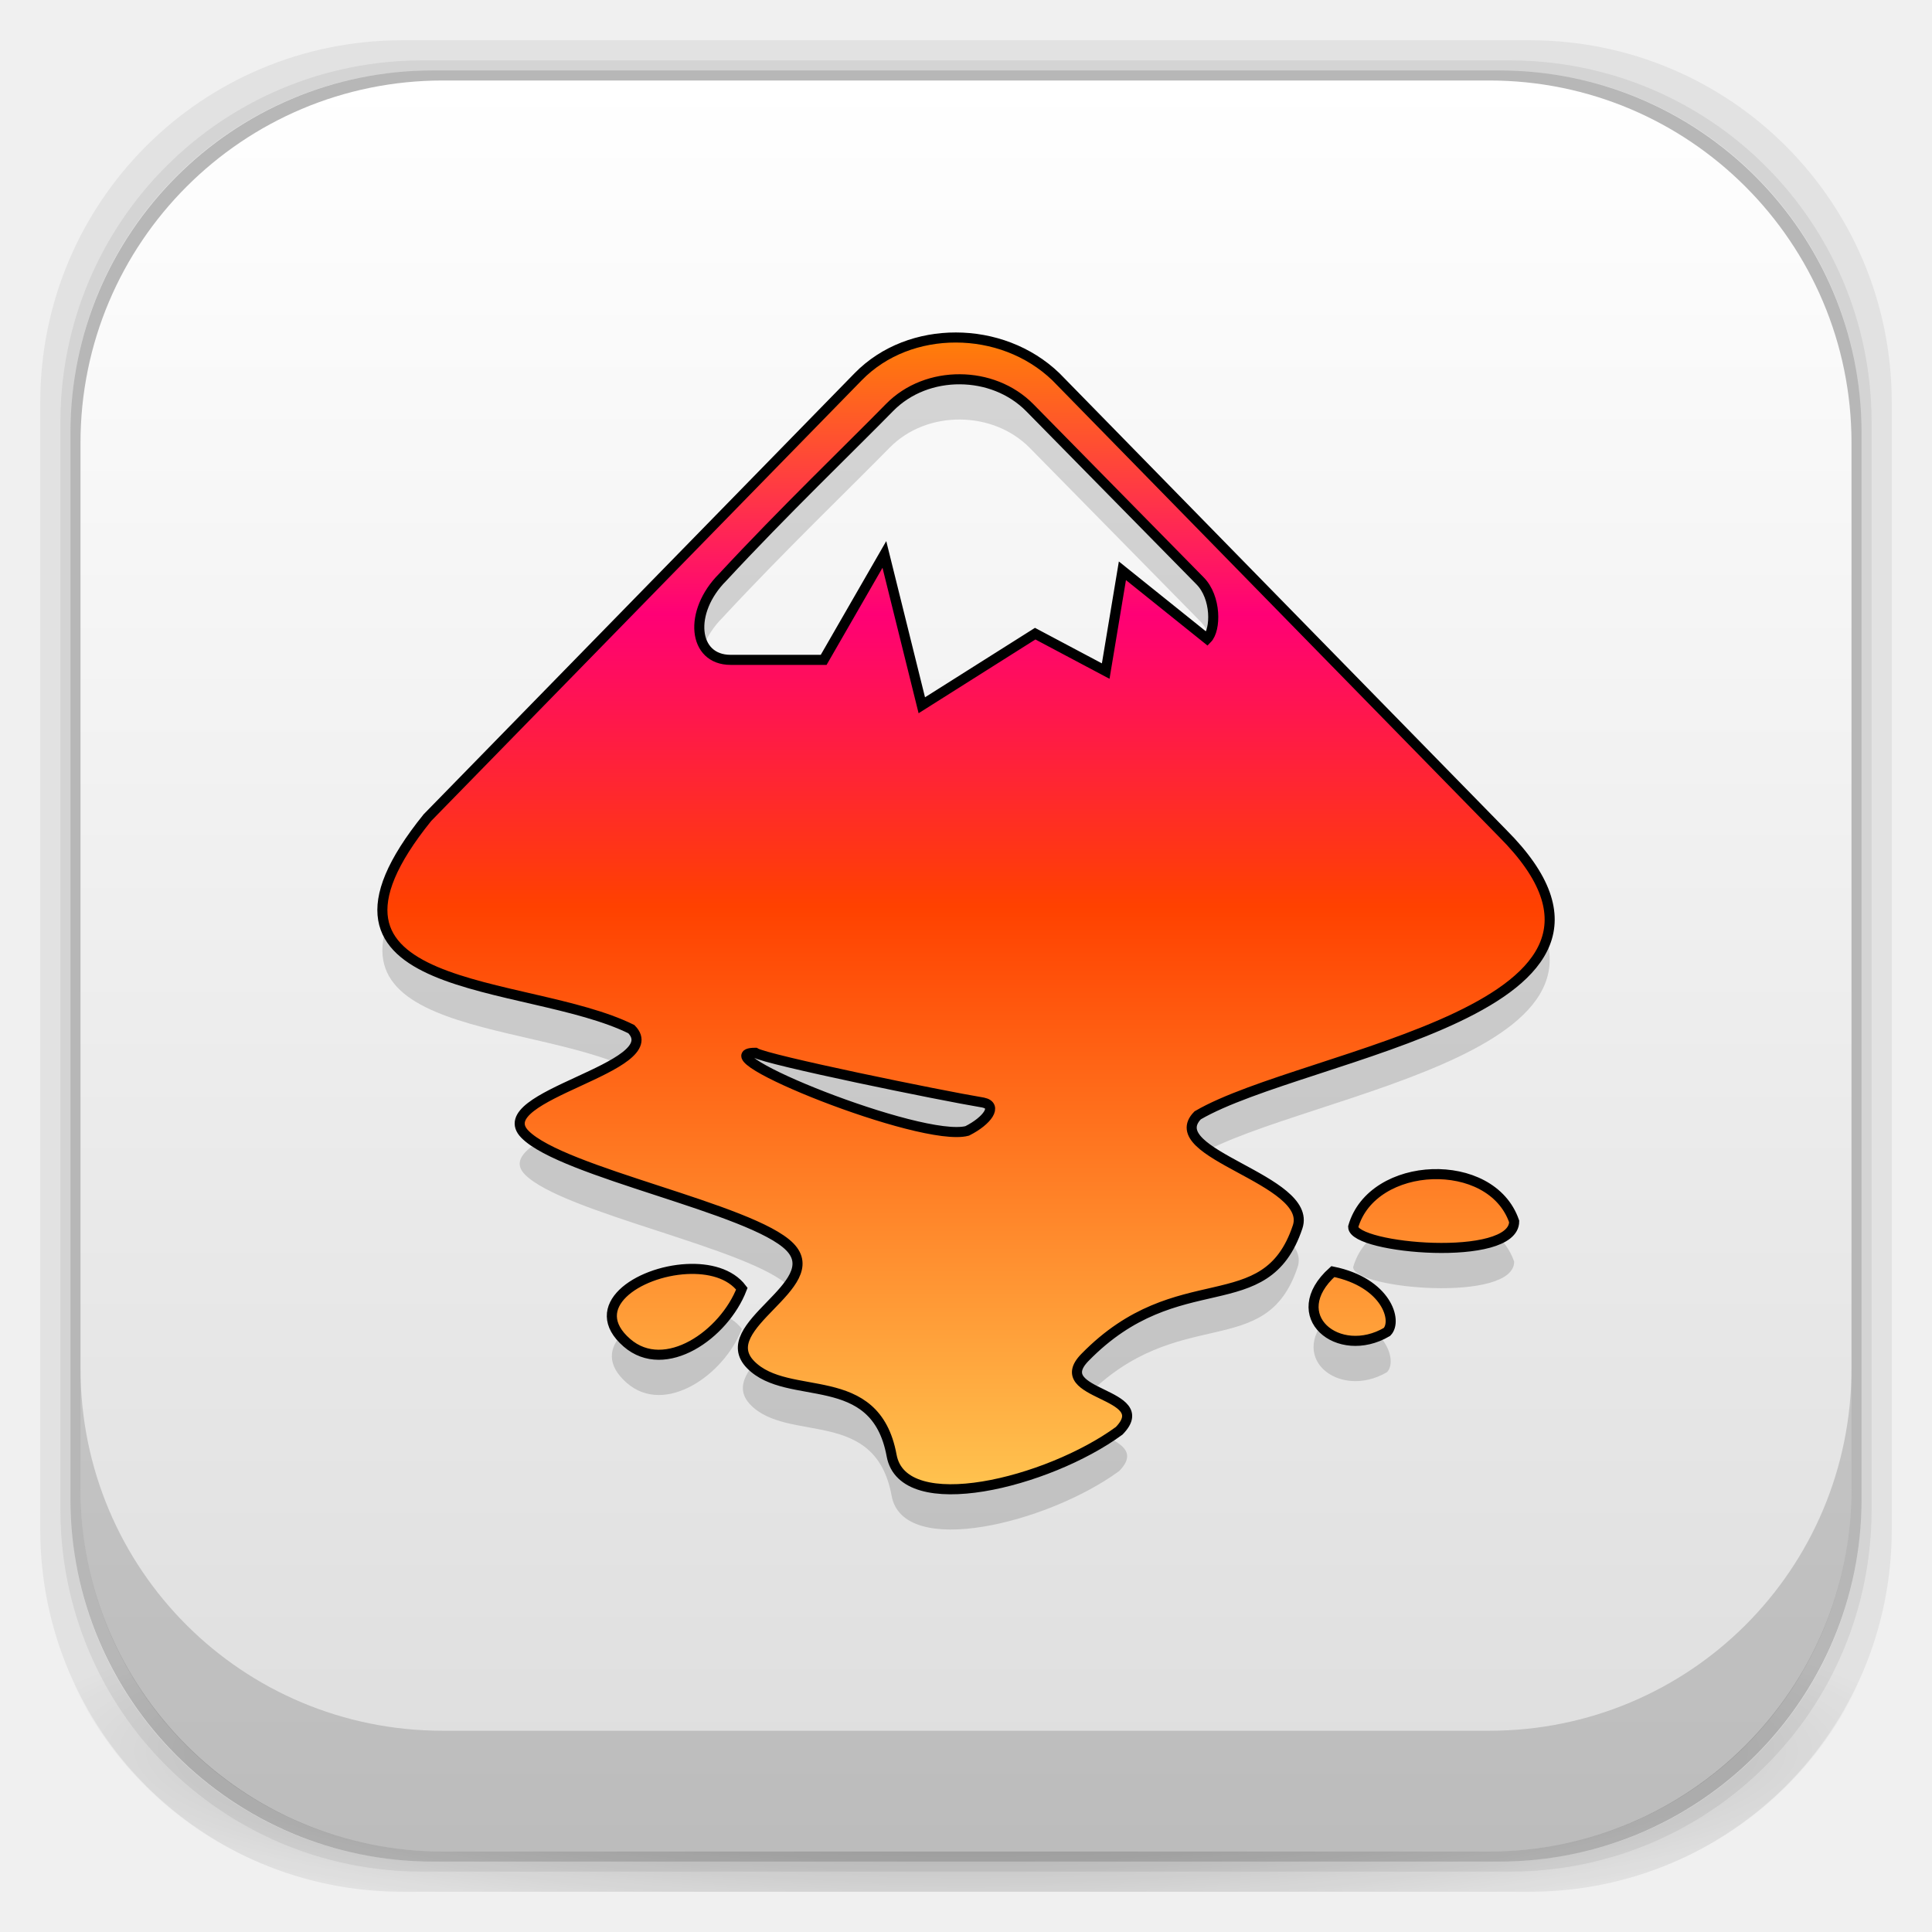
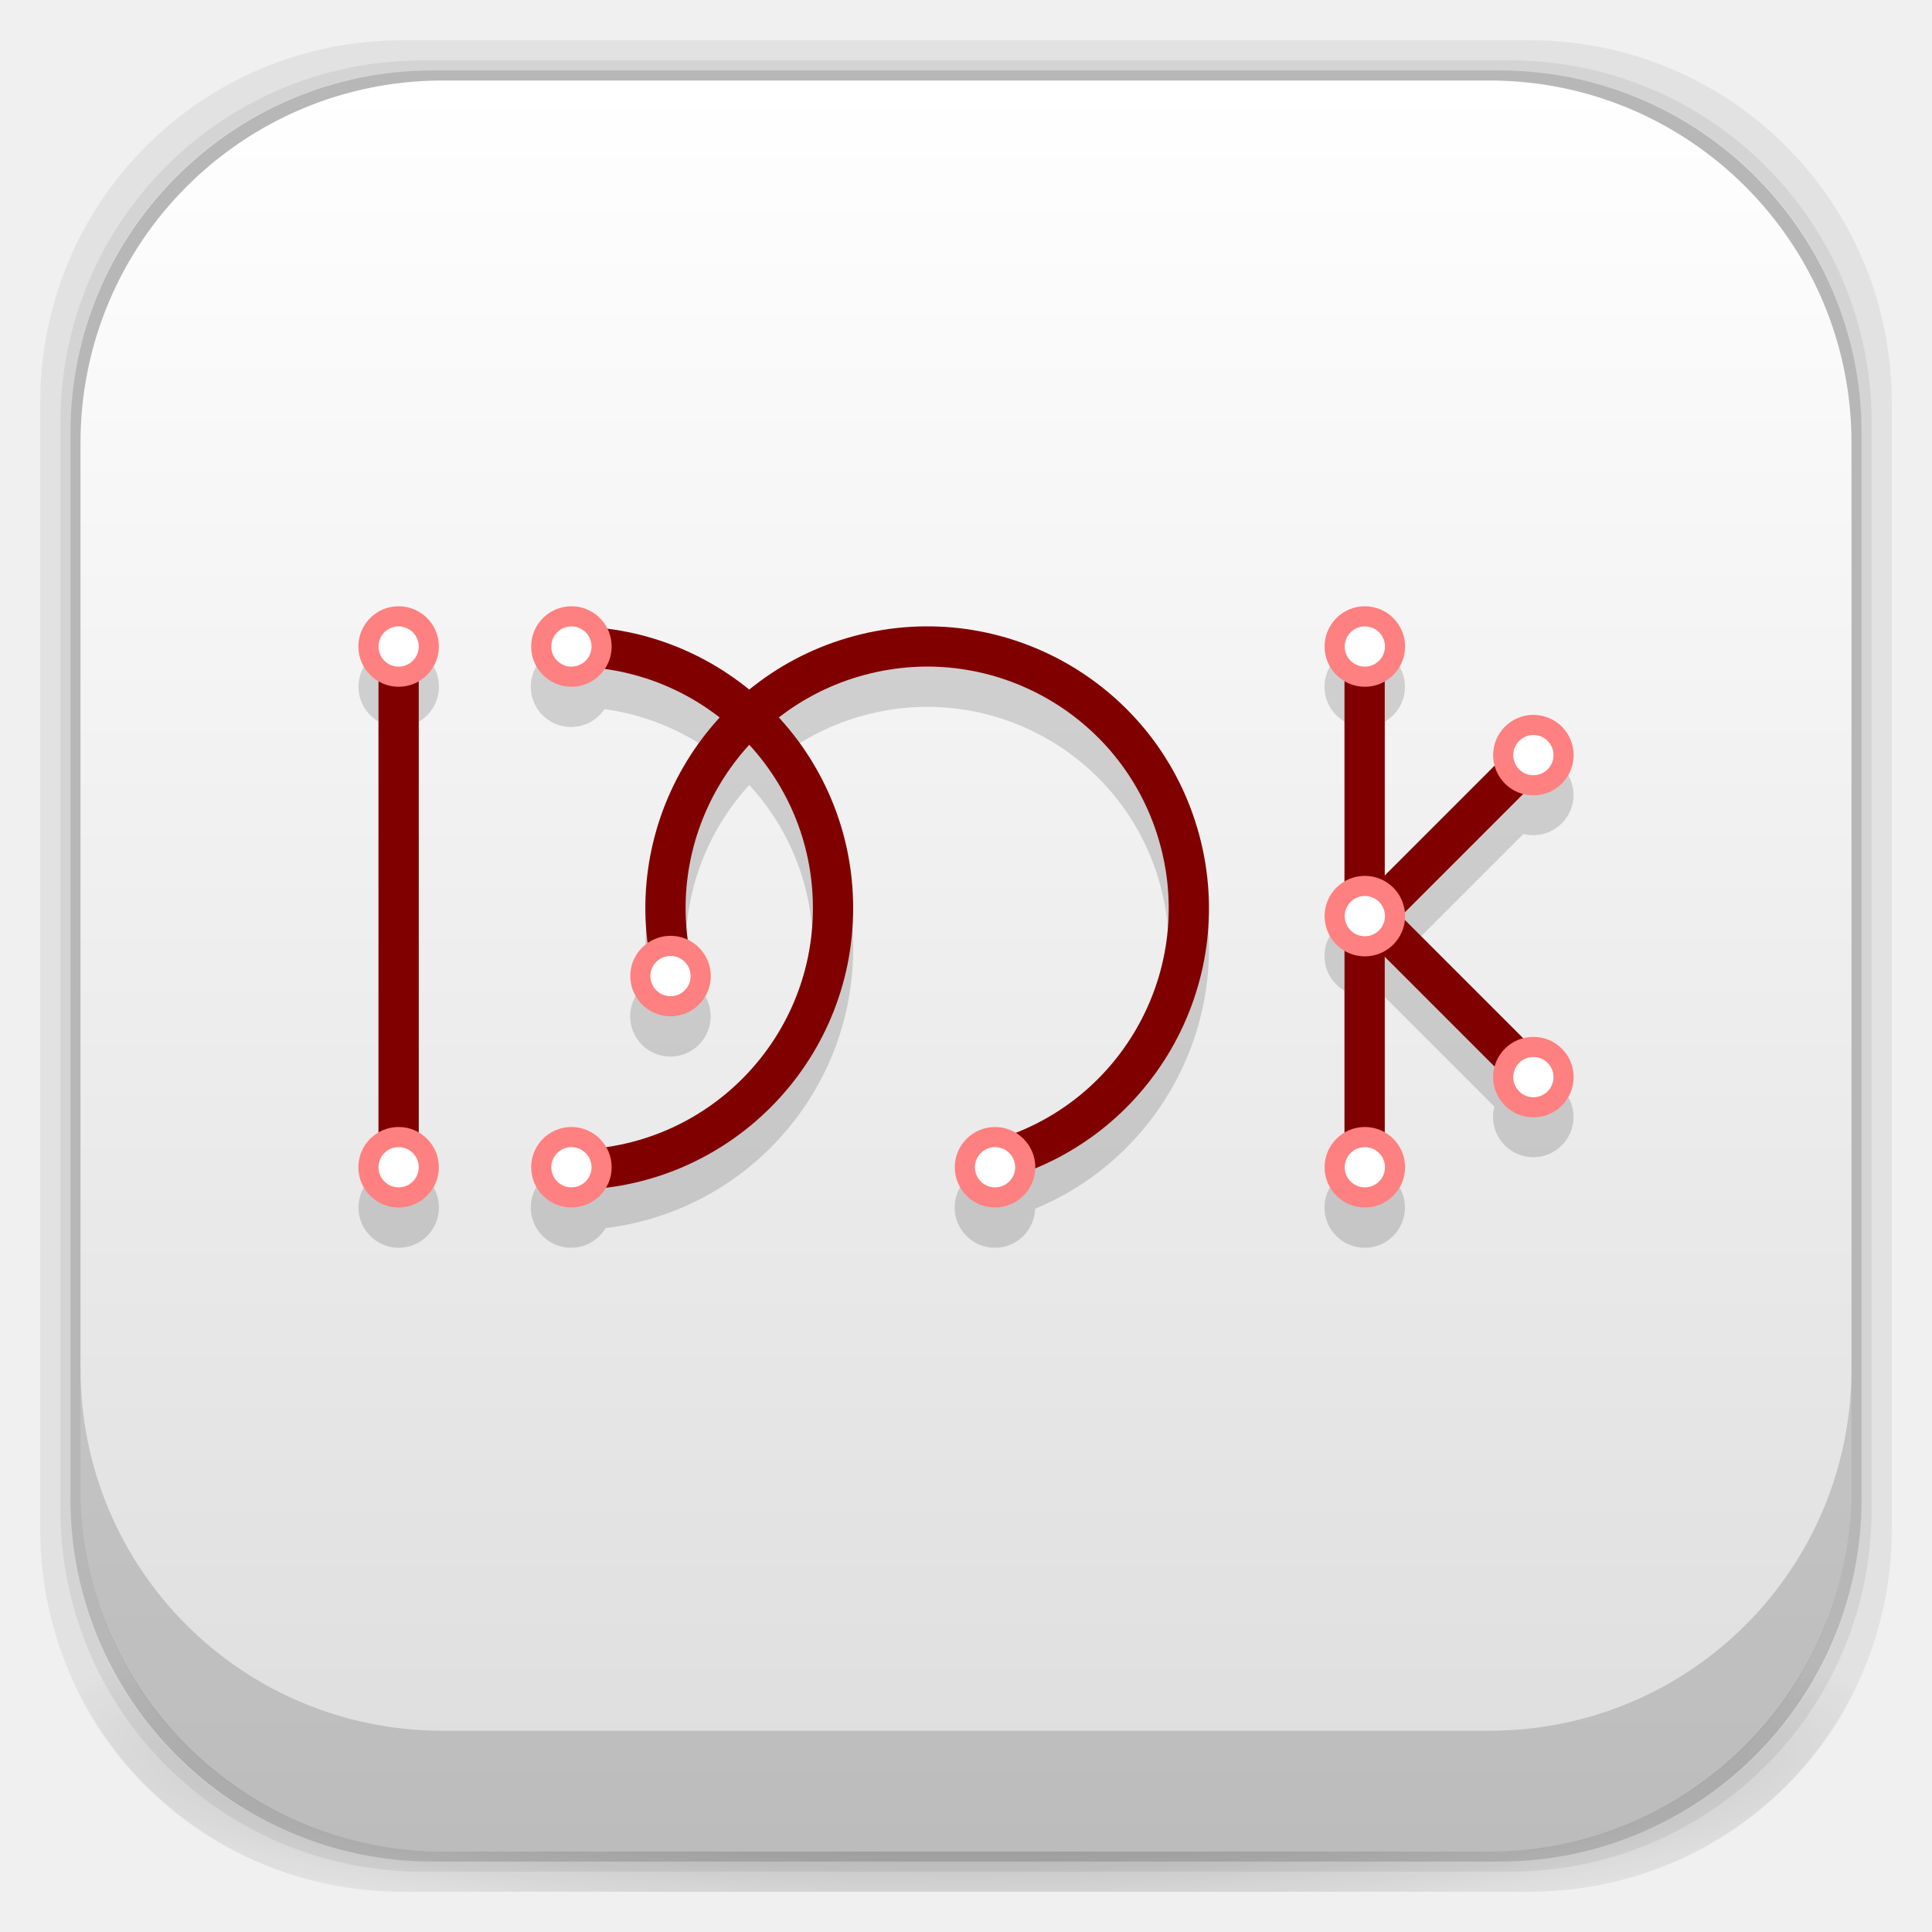
<svg xmlns="http://www.w3.org/2000/svg" xmlns:xlink="http://www.w3.org/1999/xlink" width="48" height="48" id="svg4230" version="1.1">
  <defs id="defs4232">
    <linearGradient id="linearGradient3082">
      <stop style="stop-color:#ffc34f;stop-opacity:1;" offset="0" id="stop3084" />
      <stop id="stop3090" offset="0.5" style="stop-color:#ff4100;stop-opacity:1;" />
      <stop style="stop-color:#ff0076;stop-opacity:1;" offset="0.75" id="stop3092" />
      <stop style="stop-color:#ff8700;stop-opacity:1;" offset="1" id="stop3086" />
    </linearGradient>
    <linearGradient id="linearGradient4524">
      <stop style="stop-color:#dddddd;stop-opacity:1;" offset="0" id="stop4526" />
      <stop style="stop-color:#ffffff;stop-opacity:1;" offset="1" id="stop4528" />
    </linearGradient>
    <linearGradient id="linearGradient4512">
      <stop style="stop-color:#d9d2d1;stop-opacity:1;" offset="0" id="stop4514" />
      <stop style="stop-color:#fefcfc;stop-opacity:1;" offset="1" id="stop4516" />
    </linearGradient>
    <linearGradient id="linearGradient4243">
      <stop style="stop-color:#000000;stop-opacity:1;" offset="0" id="stop4245" />
      <stop style="stop-color:#000000;stop-opacity:0;" offset="1" id="stop4247" />
    </linearGradient>
    <linearGradient id="linearGradient4216">
      <stop style="stop-color:#a0c4e6;stop-opacity:1;" offset="0" id="stop4218" />
      <stop style="stop-color:#d0e2f1;stop-opacity:1;" offset="1" id="stop4220" />
    </linearGradient>
    <linearGradient id="linearGradient4208">
      <stop style="stop-color:#70a3d6;stop-opacity:1;" offset="0" id="stop4210" />
      <stop style="stop-color:#88b6e1;stop-opacity:1;" offset="1" id="stop4212" />
    </linearGradient>
    <linearGradient id="linearGradient4200">
      <stop style="stop-color:#427dbe;stop-opacity:1;" offset="0" id="stop4202" />
      <stop style="stop-color:#739bd1;stop-opacity:1;" offset="1" id="stop4204" />
    </linearGradient>
    <linearGradient id="linearGradient4192">
      <stop style="stop-color:#4970a4;stop-opacity:1;" offset="0" id="stop4194" />
      <stop style="stop-color:#6090c0;stop-opacity:1;" offset="1" id="stop4196" />
    </linearGradient>
    <radialGradient xlink:href="#linearGradient3688-166-749-5-9-1" id="radialGradient4351" gradientUnits="userSpaceOnUse" gradientTransform="matrix(2.320171,0,0,0.4,28.61784,28.6)" cx="4.993" cy="43.5" fx="4.993" fy="43.5" r="2.5" />
    <linearGradient id="linearGradient3688-166-749-5-9-1">
      <stop id="stop2883-0-2-9" style="stop-color:#181818;stop-opacity:1" offset="0" />
      <stop id="stop2885-5-3-8" style="stop-color:#181818;stop-opacity:0" offset="1" />
    </linearGradient>
    <linearGradient id="linearGradient3688-464-309-8-9-4">
      <stop id="stop2889-9-9-1" style="stop-color:#181818;stop-opacity:1" offset="0" />
      <stop id="stop2891-4-2-9" style="stop-color:#181818;stop-opacity:0" offset="1" />
    </linearGradient>
    <linearGradient id="linearGradient3702-501-757-0-4-0">
      <stop id="stop2895-0-2-1" style="stop-color:#181818;stop-opacity:0" offset="0" />
      <stop id="stop2897-2-8-2" style="stop-color:#181818;stop-opacity:1" offset="0.5" />
      <stop id="stop2899-6-1-6" style="stop-color:#181818;stop-opacity:0" offset="1" />
    </linearGradient>
    <linearGradient id="linearGradient3811-3">
      <stop style="stop-color:#000000;stop-opacity:1;" offset="0" id="stop3813-0" />
      <stop style="stop-color:#000000;stop-opacity:0;" offset="1" id="stop3815-0" />
    </linearGradient>
    <clipPath id="clipPath-887332295">
      <g id="g3945" transform="translate(0,-1004.362)">
        <rect id="rect3947" fill="#1890d0" width="46" height="46" x="1" y="1005.36" rx="4" />
      </g>
    </clipPath>
    <clipPath id="clipPath-867792831">
      <g id="g3940" transform="translate(0,-1004.362)">
        <rect id="rect3942" fill="#1890d0" width="46" height="46" x="1" y="1005.36" rx="4" />
      </g>
    </clipPath>
    <linearGradient gradientTransform="translate(-47.99779,0.00221467)" gradientUnits="userSpaceOnUse" x2="47" x1="1" id="linearGradient3764">
      <stop id="stop3935" stop-opacity="1" stop-color="#e4e4e4" />
      <stop id="stop3937" stop-opacity="1" stop-color="#eee" offset="1" />
    </linearGradient>
    <radialGradient xlink:href="#linearGradient4243" id="radialGradient4274" gradientUnits="userSpaceOnUse" gradientTransform="matrix(1.043478,0,0,0.1956518,-1.04348,35.18481)" cx="24" cy="42.5" fx="24" fy="42.5" r="23" />
    <linearGradient xlink:href="#linearGradient4524" id="linearGradient4530" x1="24" y1="46" x2="24" y2="2" gradientUnits="userSpaceOnUse" />
    <linearGradient xlink:href="#linearGradient4512" id="linearGradient4554" gradientUnits="userSpaceOnUse" x1="12.5" y1="28" x2="12.5" y2="17" />
-     <linearGradient xlink:href="#linearGradient3082" id="linearGradient3088" x1="24" y1="37" x2="24" y2="8" gradientUnits="userSpaceOnUse" />
+     <linearGradient xlink:href="#linearGradient3082" id="linearGradient3088" x1="24" y1="37" x2="24" y2="8" gradientUnits="userSpaceOnUse" gradientTransform="translate(60,0)" />
  </defs>
  <g id="layer3" style="display:inline">
    <path style="opacity:0.06;fill:#000000;fill-opacity:1;stroke:none" d="M 10,1 C 5.014,1 1,5.014 1,10 l 0,28 c 0,4.986 4.014,9 9,9 l 28,0 c 4.986,0 9,-4.014 9,-9 L 47,10 C 47,5.014 42.986,1 38,1 L 10,1 z m 0.5,0.5 27,0 c 4.986,0 9,4.014 9,9 l 0,27 c 0,4.986 -4.014,9 -9,9 l -27,0 c -4.986,0 -9,-4.014 -9,-9 l 0,-27 c 0,-4.986 4.014,-9 9,-9 z" id="rect3829" />
    <path style="opacity:0.12;fill:#000000;fill-opacity:1;stroke:none" d="m 10.5,1.5 c -4.986,0 -9,4.014 -9,9 l 0,27 c 0,4.986 4.014,9 9,9 l 27,0 c 4.986,0 9,-4.014 9,-9 l 0,-27 c 0,-4.986 -4.014,-9 -9,-9 l -27,0 z m 0.25,0.25 26.5,0 c 4.986,0 9,4.014 9,9 l 0,26.5 c 0,4.986 -4.014,9 -9,9 l -26.5,0 c -4.986,0 -9,-4.014 -9,-9 l 0,-26.5 c 0,-4.986 4.014,-9 9,-9 z" id="rect3827" />
    <rect style="opacity:0.24;fill:#000000;fill-opacity:1;stroke:none" id="rect3038-4" width="44.5" height="44.5" x="1.75" y="1.75" ry="9" rx="9" />
  </g>
  <g id="layer6" style="display:inline">
    <path style="opacity:0.3;fill:url(#radialGradient4274);fill-opacity:1;stroke:none" d="M 1.031,39 C 1.519,43.519 5.347,47 10,47 l 28,0 c 4.653,0 8.481,-3.481 8.969,-8 l -45.938,0 z" id="rect4241" />
  </g>
  <g id="layer2" style="display:inline">
    <rect style="fill:url(#linearGradient4530);fill-opacity:1;stroke:none" id="rect3038" width="44" height="44" x="2" y="2" ry="9" rx="9" />
-     <path style="fill:#000000;fill-opacity:1;opacity:0.15" id="path3105" d="m 23.75,9.385 c -0.897,-0.002 -1.786,0.317 -2.429,0.975 L 10.62,21.313 c -3.617,4.479 2.46,3.965 5.066,5.256 0.935,0.955 -3.581,1.653 -2.646,2.61 0.935,0.955 5.647,1.844 6.583,2.799 0.935,0.955 -1.91,1.97 -0.975,2.926 0.935,0.955 3.099,0.052 3.504,2.258 0.288,1.576 3.889,0.677 5.653,-0.614 0.935,-0.956 -1.784,-0.869 -0.849,-1.824 2.324,-2.377 4.487,-0.86 5.283,-3.242 0.393,-1.177 -3.42,-1.817 -2.483,-2.772 2.689,-1.571 11.987,-2.597 7.576,-7.007 L 26.233,10.36 C 25.554,9.708 24.646,9.386 23.75,9.385 z m 0.099,1.038 c 0.64,0.003 1.274,0.239 1.734,0.704 l 4.235,4.307 c 0.402,0.41 0.396,1.207 0.172,1.436 l -2.104,-1.689 -0.415,2.492 -1.752,-0.93 -2.817,1.779 -0.93,-3.747 -1.508,2.619 -2.312,0 c -0.942,0 -1.054,-1.194 -0.199,-2.05 1.495,-1.614 3.212,-3.264 4.145,-4.217 0.469,-0.479 1.112,-0.708 1.752,-0.704 z m -5.084,16.733 c 0.286,0.178 4.604,1.062 5.662,1.237 0.367,0.077 0.108,0.449 -0.397,0.704 -1.14,0.303 -6.659,-1.941 -5.265,-1.941 z m 16.823,3.016 c -0.871,0.03 -1.732,0.475 -1.969,1.309 0,0.543 4,0.892 4,-0.135 -0.285,-0.826 -1.161,-1.204 -2.032,-1.174 z m -18.53,2.357 c -1.213,0.064 -2.516,0.936 -1.481,1.833 0.948,0.82 2.414,-0.201 2.854,-1.345 -0.287,-0.381 -0.821,-0.517 -1.373,-0.488 z m 16.056,0.063 c -1.222,1.096 0.141,2.207 1.345,1.499 0.269,-0.273 -0.011,-1.226 -1.345,-1.499 z" />
-     <path d="m 23.75,8.385 c -0.897,-0.002 -1.786,0.317 -2.429,0.975 L 10.62,20.313 c -3.617,4.479 2.46,3.965 5.066,5.256 0.935,0.955 -3.581,1.653 -2.646,2.61 0.935,0.955 5.647,1.844 6.583,2.799 0.935,0.955 -1.91,1.97 -0.975,2.926 0.935,0.955 3.099,0.052 3.504,2.258 0.288,1.576 3.889,0.677 5.653,-0.614 0.935,-0.956 -1.784,-0.869 -0.849,-1.824 2.324,-2.377 4.487,-0.86 5.283,-3.242 0.393,-1.177 -3.42,-1.817 -2.483,-2.772 2.689,-1.571 11.987,-2.597 7.576,-7.007 L 26.233,9.36 C 25.554,8.708 24.646,8.386 23.75,8.385 z m 0.099,1.038 c 0.64,0.003 1.274,0.239 1.734,0.704 l 4.235,4.307 c 0.402,0.41 0.396,1.207 0.172,1.436 l -2.104,-1.689 -0.415,2.492 -1.752,-0.93 -2.817,1.779 -0.93,-3.747 -1.508,2.619 -2.312,0 c -0.942,0 -1.054,-1.194 -0.199,-2.05 1.495,-1.614 3.212,-3.264 4.145,-4.217 0.469,-0.479 1.112,-0.708 1.752,-0.704 z M 18.765,26.156 c 0.286,0.178 4.604,1.062 5.662,1.237 0.367,0.077 0.108,0.449 -0.397,0.704 -1.14,0.303 -6.659,-1.941 -5.265,-1.941 z m 16.823,3.016 c -0.871,0.03 -1.732,0.475 -1.969,1.309 0,0.543 4,0.892 4,-0.135 -0.285,-0.826 -1.161,-1.204 -2.032,-1.174 z m -18.53,2.357 c -1.213,0.064 -2.516,0.936 -1.481,1.833 0.948,0.82 2.414,-0.201 2.854,-1.345 -0.287,-0.381 -0.821,-0.517 -1.373,-0.488 z m 16.056,0.063 c -1.222,1.096 0.141,2.207 1.345,1.499 0.269,-0.273 -0.011,-1.226 -1.345,-1.499 z" id="path5" style="fill:url(#linearGradient3088);fill-opacity:1;stroke:#000000;stroke-width:0.25;stroke-miterlimit:4;stroke-dasharray:none" />
+     <g id="g4176" style="opacity:0.15" transform="translate(0,26.9375)">
+       <path style="fill:#000000;stroke:#000000;stroke-width:1;stroke-linecap:butt;stroke-linejoin:miter;stroke-miterlimit:4;stroke-opacity:1;stroke-dasharray:none" d="m 9.903,-10.027 0,13.304" id="path4013" />
+       <path style="fill:none;stroke:#000000;stroke-width:1;stroke-miterlimit:4" d="m 14.197,3.125 c 3.59,0 6.5,-2.91 6.5,-6.5 0,-3.59 -2.91,-6.5 -6.5,-6.5" id="path4015" />
+       <path style="fill:none;stroke:#000000;stroke-width:1;stroke-miterlimit:4" d="m 24.718,2.904 c 3.468,-0.929 5.525,-4.493 4.596,-7.961 -0.929,-3.468 -4.493,-5.525 -7.961,-4.596 -3.468,0.929 -5.525,4.493 -4.596,7.961" id="path4017" />
+       <path id="path4019" d="m 33.903,-10.027 0,13.304" style="fill:#000000;stroke:#000000;stroke-width:1;stroke-linecap:butt;stroke-linejoin:miter;stroke-miterlimit:4;stroke-opacity:1;stroke-dasharray:none" />
+       <path style="fill:#000000;stroke:#000000;stroke-width:1;stroke-linecap:butt;stroke-linejoin:miter;stroke-miterlimit:4;stroke-opacity:1;stroke-dasharray:none" d="m 38.205,-7.281 -4.604,4.604" id="path4021" />
+       <path id="path4023" d="m 33.602,-3.677 4.604,4.604" style="fill:#000000;stroke:#000000;stroke-width:1;stroke-linecap:butt;stroke-linejoin:miter;stroke-miterlimit:4;stroke-opacity:1;stroke-dasharray:none" />
+       <path id="path4027" d="m 9.906,-10.875 c -0.552,0 -1,0.448 -1,1 0,0.552 0.448,1 1,1 0.552,0 1,-0.448 1,-1 0,-0.552 -0.448,-1 -1,-1 z m 4.281,0 c -0.552,0 -1,0.448 -1,1 0,0.552 0.448,1 1,1 0.552,0 1,-0.448 1,-1 0,-0.552 -0.448,-1 -1,-1 z m 19.719,0 c -0.552,0 -1,0.448 -1,1 0,0.552 0.448,1 1,1 0.552,0 1,-0.448 1,-1 0,-0.552 -0.448,-1 -1,-1 z m 4.188,2.688 c -0.552,0 -1,0.448 -1,1 0,0.552 0.448,1 1,1 0.552,0 1,-0.448 1,-1 0,-0.552 -0.448,-1 -1,-1 z m -4.188,4 c -0.552,0 -1,0.448 -1,1 0,0.552 0.448,1 1,1 0.552,0 1,-0.448 1,-1 0,-0.552 -0.448,-1 -1,-1 z m -17.25,1.5 c -0.552,0 -1,0.448 -1,1 0,0.552 0.448,1 1,1 0.552,0 1,-0.448 1,-1 0,-0.552 -0.448,-1 -1,-1 z m 21.438,2.5 c -0.552,0 -1,0.448 -1,1 0,0.552 0.448,1 1,1 0.552,0 1,-0.448 1,-1 0,-0.552 -0.448,-1 -1,-1 z m -28.188,2.25 c -0.552,0 -1,0.448 -1,1 0,0.552 0.448,1 1,1 0.552,0 1,-0.448 1,-1 0,-0.552 -0.448,-1 -1,-1 z m 4.281,0 c -0.552,0 -1,0.448 -1,1 0,0.552 0.448,1 1,1 0.552,0 1,-0.448 1,-1 0,-0.552 -0.448,-1 -1,-1 z m 10.531,0 c -0.552,0 -1,0.448 -1,1 0,0.552 0.448,1 1,1 0.552,0 1,-0.448 1,-1 0,-0.552 -0.448,-1 -1,-1 z m 9.188,0 c -0.552,0 -1,0.448 -1,1 0,0.552 0.448,1 1,1 0.552,0 1,-0.448 1,-1 0,-0.552 -0.448,-1 -1,-1 z" style="fill:#000000;stroke:none" />
+     </g>
+     <g id="g3970" transform="translate(48.69652,-0.0624999)">
+       <path id="path3094" d="m -38.793,15.973 0,13.304" style="fill:#000000;stroke:#800000;stroke-width:1;stroke-linecap:butt;stroke-linejoin:miter;stroke-miterlimit:4;stroke-opacity:1;stroke-dasharray:none" />
+       <path id="path3096" d="m -34.5,29.125 c 3.59,0 6.5,-2.91 6.5,-6.5 0,-3.59 -2.91,-6.5 -6.5,-6.5" style="fill:none;stroke:#800000;stroke-width:1;stroke-miterlimit:4" />
+       <path id="path3882" d="m -23.979,28.904 c 3.468,-0.929 5.525,-4.493 4.596,-7.961 -0.929,-3.468 -4.493,-5.525 -7.961,-4.596 -3.468,0.929 -5.525,4.493 -4.596,7.961" style="fill:none;stroke:#800000;stroke-width:1;stroke-miterlimit:4" />
+       <path style="fill:#000000;stroke:#800000;stroke-width:1;stroke-linecap:butt;stroke-linejoin:miter;stroke-miterlimit:4;stroke-opacity:1;stroke-dasharray:none" d="m -14.793,15.973 0,13.304" id="path3893" />
+       <path id="path3895" d="m -10.491,18.719 -4.604,4.604" style="fill:#000000;stroke:#800000;stroke-width:1;stroke-linecap:butt;stroke-linejoin:miter;stroke-miterlimit:4;stroke-opacity:1;stroke-dasharray:none" />
+       <path style="fill:#000000;stroke:#800000;stroke-width:1;stroke-linecap:butt;stroke-linejoin:miter;stroke-miterlimit:4;stroke-opacity:1;stroke-dasharray:none" d="m -15.095,22.323 4.604,4.604" id="path3899" />
+       <g transform="translate(-4.625,7.25)" id="g3905">
+         <path style="fill:#ff8080;stroke:none" id="path3901" d="m -28,8.5 c 0,0.828 -0.672,1.5 -1.5,1.5 -0.828,0 -1.5,-0.672 -1.5,-1.5 0,-0.828 0.672,-1.5 1.5,-1.5 0.828,0 1.5,0.672 1.5,1.5 z" transform="matrix(0.6666667,0,0,0.6666667,-10.20833,3.208333)" />
+         <path d="m -28,8.5 c 0,0.828 -0.672,1.5 -1.5,1.5 -0.828,0 -1.5,-0.672 -1.5,-1.5 0,-0.828 0.672,-1.5 1.5,-1.5 0.828,0 1.5,0.672 1.5,1.5 z" id="path3903" style="fill:#ffffff;stroke:none" transform="matrix(0.3333333,0,0,0.3333333,-20.04167,6.041667)" />
+       </g>
+       <g id="g3909" transform="translate(-4.625,20.1875)">
+         <path transform="matrix(0.6666667,0,0,0.6666667,-10.20833,3.208333)" d="m -28,8.5 c 0,0.828 -0.672,1.5 -1.5,1.5 -0.828,0 -1.5,-0.672 -1.5,-1.5 0,-0.828 0.672,-1.5 1.5,-1.5 0.828,0 1.5,0.672 1.5,1.5 z" id="path3911" style="fill:#ff8080;stroke:none" />
+         <path transform="matrix(0.3333333,0,0,0.3333333,-20.04167,6.041667)" style="fill:#ffffff;stroke:none" id="path3913" d="m -28,8.5 c 0,0.828 -0.672,1.5 -1.5,1.5 -0.828,0 -1.5,-0.672 -1.5,-1.5 0,-0.828 0.672,-1.5 1.5,-1.5 0.828,0 1.5,0.672 1.5,1.5 z" />
+       </g>
+       <g transform="translate(-2.1625,15.4375)" id="g3915">
+         <path style="fill:#ff8080;stroke:none" id="path3917" d="m -28,8.5 c 0,0.828 -0.672,1.5 -1.5,1.5 -0.828,0 -1.5,-0.672 -1.5,-1.5 0,-0.828 0.672,-1.5 1.5,-1.5 0.828,0 1.5,0.672 1.5,1.5 z" transform="matrix(0.6666667,0,0,0.6666667,-10.20833,3.208333)" />
+         <path d="m -28,8.5 c 0,0.828 -0.672,1.5 -1.5,1.5 -0.828,0 -1.5,-0.672 -1.5,-1.5 0,-0.828 0.672,-1.5 1.5,-1.5 0.828,0 1.5,0.672 1.5,1.5 z" id="path3919" style="fill:#ffffff;stroke:none" transform="matrix(0.3333333,0,0,0.3333333,-20.04167,6.041667)" />
+       </g>
+       <g id="g3921" transform="translate(5.9,20.1875)">
+         <path transform="matrix(0.6666667,0,0,0.6666667,-10.20833,3.208333)" d="m -28,8.5 c 0,0.828 -0.672,1.5 -1.5,1.5 -0.828,0 -1.5,-0.672 -1.5,-1.5 0,-0.828 0.672,-1.5 1.5,-1.5 0.828,0 1.5,0.672 1.5,1.5 z" id="path3923" style="fill:#ff8080;stroke:none" />
+         <path transform="matrix(0.3333333,0,0,0.3333333,-20.04167,6.041667)" style="fill:#ffffff;stroke:none" id="path3925" d="m -28,8.5 c 0,0.828 -0.672,1.5 -1.5,1.5 -0.828,0 -1.5,-0.672 -1.5,-1.5 0,-0.828 0.672,-1.5 1.5,-1.5 0.828,0 1.5,0.672 1.5,1.5 z" />
+       </g>
+       <g transform="translate(15.0875,7.25)" id="g3927">
+         <path style="fill:#ff8080;stroke:none" id="path3929" d="m -28,8.5 c 0,0.828 -0.672,1.5 -1.5,1.5 -0.828,0 -1.5,-0.672 -1.5,-1.5 0,-0.828 0.672,-1.5 1.5,-1.5 0.828,0 1.5,0.672 1.5,1.5 z" transform="matrix(0.6666667,0,0,0.6666667,-10.20833,3.208333)" />
+         <path d="m -28,8.5 c 0,0.828 -0.672,1.5 -1.5,1.5 -0.828,0 -1.5,-0.672 -1.5,-1.5 0,-0.828 0.672,-1.5 1.5,-1.5 0.828,0 1.5,0.672 1.5,1.5 z" id="path3931" style="fill:#ffffff;stroke:none" transform="matrix(0.3333333,0,0,0.3333333,-20.04167,6.041667)" />
+       </g>
+       <g id="g3933" transform="translate(15.0875,20.1875)">
+         <path transform="matrix(0.6666667,0,0,0.6666667,-10.20833,3.208333)" d="m -28,8.5 c 0,0.828 -0.672,1.5 -1.5,1.5 -0.828,0 -1.5,-0.672 -1.5,-1.5 0,-0.828 0.672,-1.5 1.5,-1.5 0.828,0 1.5,0.672 1.5,1.5 z" id="path3935" style="fill:#ff8080;stroke:none" />
+         <path transform="matrix(0.3333333,0,0,0.3333333,-20.04167,6.041667)" style="fill:#ffffff;stroke:none" id="path3937" d="m -28,8.5 c 0,0.828 -0.672,1.5 -1.5,1.5 -0.828,0 -1.5,-0.672 -1.5,-1.5 0,-0.828 0.672,-1.5 1.5,-1.5 0.828,0 1.5,0.672 1.5,1.5 z" />
+       </g>
+       <g transform="translate(15.0875,13.94815)" id="g3939">
+         <path style="fill:#ff8080;stroke:none" id="path3941" d="m -28,8.5 c 0,0.828 -0.672,1.5 -1.5,1.5 -0.828,0 -1.5,-0.672 -1.5,-1.5 0,-0.828 0.672,-1.5 1.5,-1.5 0.828,0 1.5,0.672 1.5,1.5 z" transform="matrix(0.6666667,0,0,0.6666667,-10.20833,3.208333)" />
+         <path d="m -28,8.5 c 0,0.828 -0.672,1.5 -1.5,1.5 -0.828,0 -1.5,-0.672 -1.5,-1.5 0,-0.828 0.672,-1.5 1.5,-1.5 0.828,0 1.5,0.672 1.5,1.5 z" id="path3943" style="fill:#ffffff;stroke:none" transform="matrix(0.3333333,0,0,0.3333333,-20.04167,6.041667)" />
+       </g>
+       <g id="g3946" transform="translate(19.275,9.948146)">
+         <path transform="matrix(0.6666667,0,0,0.6666667,-10.20833,3.208333)" d="m -28,8.5 c 0,0.828 -0.672,1.5 -1.5,1.5 -0.828,0 -1.5,-0.672 -1.5,-1.5 0,-0.828 0.672,-1.5 1.5,-1.5 0.828,0 1.5,0.672 1.5,1.5 z" id="path3948" style="fill:#ff8080;stroke:none" />
+         <path transform="matrix(0.3333333,0,0,0.3333333,-20.04167,6.041667)" style="fill:#ffffff;stroke:none" id="path3950" d="m -28,8.5 c 0,0.828 -0.672,1.5 -1.5,1.5 -0.828,0 -1.5,-0.672 -1.5,-1.5 0,-0.828 0.672,-1.5 1.5,-1.5 0.828,0 1.5,0.672 1.5,1.5 z" />
+       </g>
+       <g transform="translate(19.275,17.94815)" id="g3952">
+         <path style="fill:#ff8080;stroke:none" id="path3954" d="m -28,8.5 c 0,0.828 -0.672,1.5 -1.5,1.5 -0.828,0 -1.5,-0.672 -1.5,-1.5 0,-0.828 0.672,-1.5 1.5,-1.5 0.828,0 1.5,0.672 1.5,1.5 z" transform="matrix(0.6666667,0,0,0.6666667,-10.20833,3.208333)" />
+         <path d="m -28,8.5 c 0,0.828 -0.672,1.5 -1.5,1.5 -0.828,0 -1.5,-0.672 -1.5,-1.5 0,-0.828 0.672,-1.5 1.5,-1.5 0.828,0 1.5,0.672 1.5,1.5 z" id="path3956" style="fill:#ffffff;stroke:none" transform="matrix(0.3333333,0,0,0.3333333,-20.04167,6.041667)" />
+       </g>
+       <g id="g3958" transform="translate(-8.918042,7.25)">
+         <path transform="matrix(0.6666667,0,0,0.6666667,-10.20833,3.208333)" d="m -28,8.5 c 0,0.828 -0.672,1.5 -1.5,1.5 -0.828,0 -1.5,-0.672 -1.5,-1.5 0,-0.828 0.672,-1.5 1.5,-1.5 0.828,0 1.5,0.672 1.5,1.5 z" id="path3960" style="fill:#ff8080;stroke:none" />
+         <path transform="matrix(0.3333333,0,0,0.3333333,-20.04167,6.041667)" style="fill:#ffffff;stroke:none" id="path3962" d="m -28,8.5 c 0,0.828 -0.672,1.5 -1.5,1.5 -0.828,0 -1.5,-0.672 -1.5,-1.5 0,-0.828 0.672,-1.5 1.5,-1.5 0.828,0 1.5,0.672 1.5,1.5 z" />
+       </g>
+       <g transform="translate(-8.918042,20.1875)" id="g3964">
+         <path style="fill:#ff8080;stroke:none" id="path3966" d="m -28,8.5 c 0,0.828 -0.672,1.5 -1.5,1.5 -0.828,0 -1.5,-0.672 -1.5,-1.5 0,-0.828 0.672,-1.5 1.5,-1.5 0.828,0 1.5,0.672 1.5,1.5 z" transform="matrix(0.6666667,0,0,0.6666667,-10.20833,3.208333)" />
+         <path d="m -28,8.5 c 0,0.828 -0.672,1.5 -1.5,1.5 -0.828,0 -1.5,-0.672 -1.5,-1.5 0,-0.828 0.672,-1.5 1.5,-1.5 0.828,0 1.5,0.672 1.5,1.5 z" id="path3968" style="fill:#ffffff;stroke:none" transform="matrix(0.3333333,0,0,0.3333333,-20.04167,6.041667)" />
+       </g>
+     </g>
  </g>
  <g id="layer1" transform="translate(0,-1004.362)" style="display:inline" />
  <g id="layer4" style="display:inline">
    <path style="opacity:0.15;fill:#000000;fill-opacity:1;stroke:none" d="m 2,34 0,3 c 0,4.986 4.014,9 9,9 l 26,0 c 4.986,0 9,-4.014 9,-9 l 0,-3 c 0,4.986 -4.014,9 -9,9 L 11,43 C 6.014,43 2,38.986 2,34 z" id="rect3038-42" />
  </g>
  <g id="layer7" style="display:none">
    <rect rx="9" ry="9" y="2" x="2" height="44" width="44" id="rect4169" style="fill:#abe1ad;fill-opacity:1;stroke:none;display:inline" />
  </g>
</svg>
